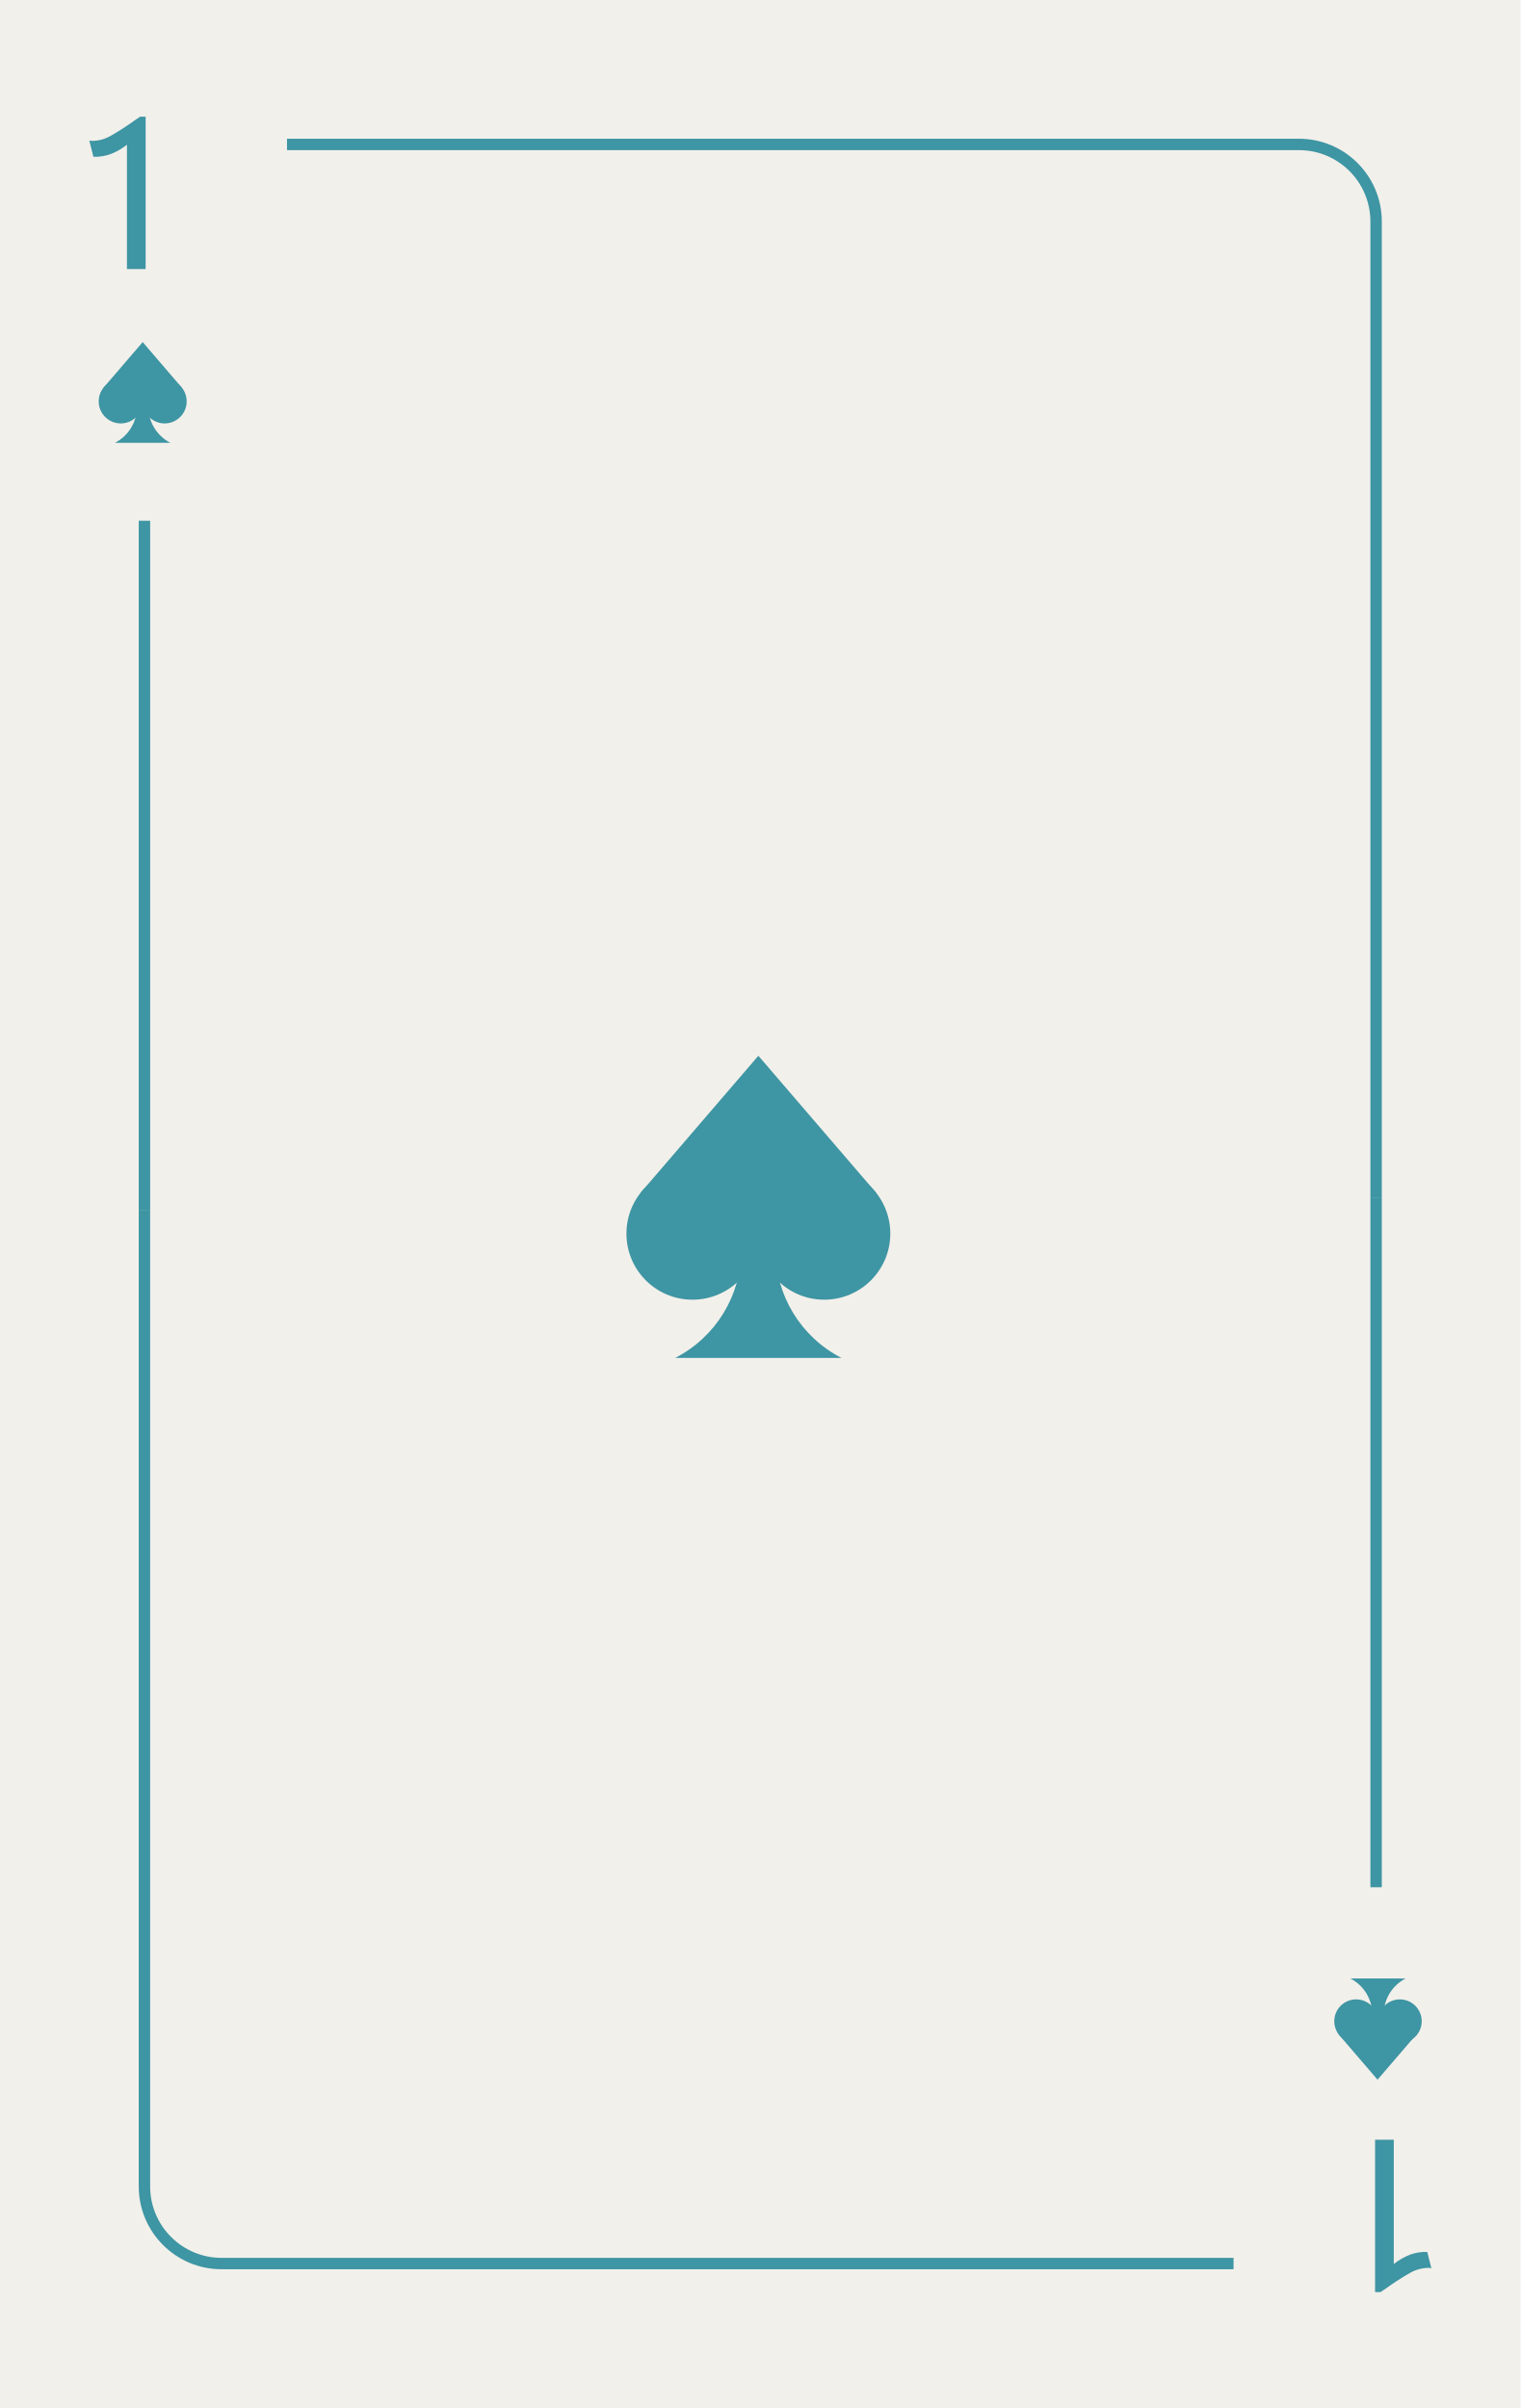
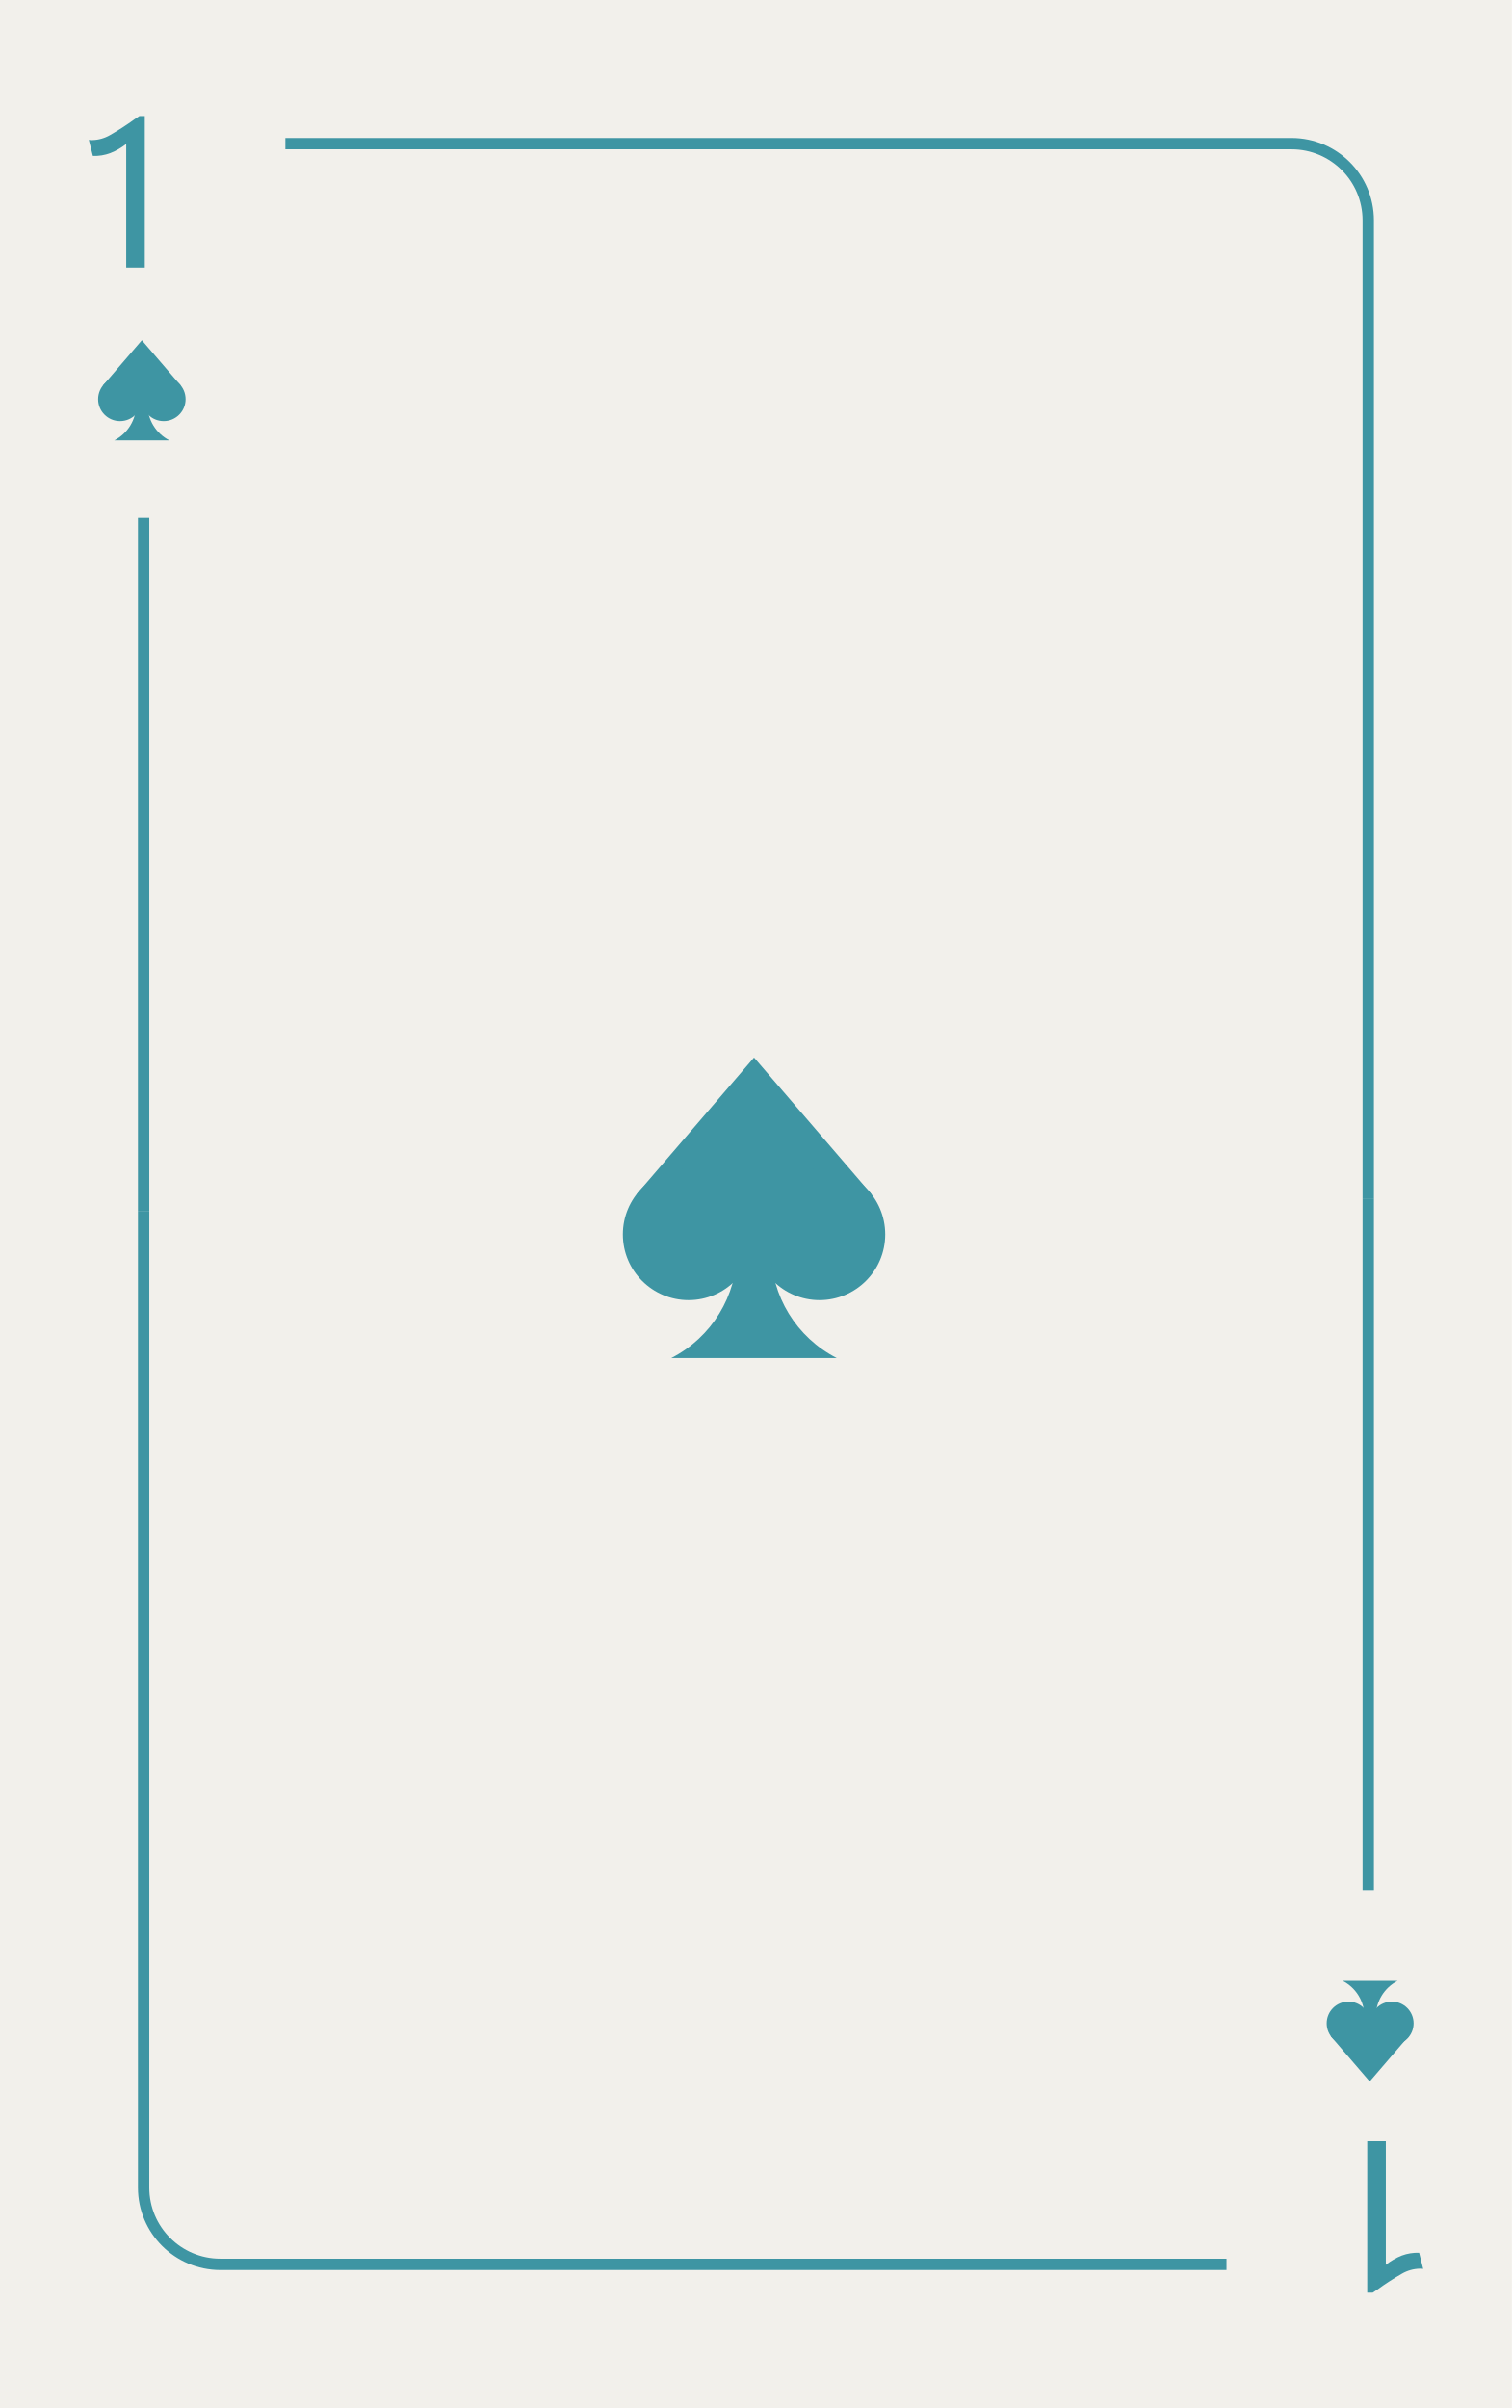
- <svg xmlns="http://www.w3.org/2000/svg" viewBox="0 0 800 1267">
+ <svg xmlns="http://www.w3.org/2000/svg" viewBox="0 0 800 1274">
  <defs>
    <style>.cls-1{fill:#f2f0eb;}.cls-2{fill:#3e95a3;}</style>
  </defs>
  <g id="Layer_2" data-name="Layer 2">
-     <rect class="cls-1" width="800" height="1267" />
+     <rect class="cls-1" width="800" height="1274" />
  </g>
  <g id="Layer_1" data-name="Layer 1">
    <polygon class="cls-2" points="95.75 204.07 75.07 210.66 54.39 204.07 75.07 180 95.75 204.07" />
    <circle class="cls-2" cx="63.52" cy="211.2" r="11.59" />
    <circle class="cls-2" cx="86.62" cy="211.2" r="11.59" />
    <path class="cls-2" d="M89.66,233H60.47a21.27,21.27,0,0,0,11.59-18.94V205h6v9.06A21.28,21.28,0,0,0,89.66,233Z" />
-     <polygon class="cls-2" points="461.05 627.71 399 647.48 336.95 627.71 399 555.5 461.05 627.71" />
-     <circle class="cls-2" cx="364.35" cy="649.09" r="34.76" />
-     <circle class="cls-2" cx="433.65" cy="649.09" r="34.76" />
-     <path class="cls-2" d="M442.79,714.5H355.21A63.84,63.84,0,0,0,390,657.67V630.5H408v27.17a63.84,63.84,0,0,0,34.76,56.83Z" />
-     <polygon class="cls-2" points="704.08 1070.18 724.76 1063.59 745.45 1070.18 724.76 1094.25 704.08 1070.18" />
-     <circle class="cls-2" cx="736.5" cy="1063.5" r="11.5" />
-     <circle class="cls-2" cx="713.5" cy="1063.5" r="11.5" />
-     <path class="cls-2" d="M710.45,1041h29.09A21.27,21.27,0,0,0,728,1059.91V1069h-6v-9.09A21.26,21.26,0,0,0,710.45,1041Z" />
+     <polygon class="cls-2" points="461.05 631.71 399 651.48 336.95 631.71 399 559.5 461.05 631.71" />
+     <circle class="cls-2" cx="364.35" cy="653.09" r="34.76" />
+     <circle class="cls-2" cx="433.65" cy="653.09" r="34.76" />
+     <path class="cls-2" d="M442.79,718.5H355.21A63.84,63.84,0,0,0,390,661.67V634.5H408v27.17a63.84,63.84,0,0,0,34.76,56.83Z" />
+     <polygon class="cls-2" points="704.08 1077.18 724.76 1070.59 745.45 1077.18 724.76 1101.25 704.08 1077.18" />
+     <circle class="cls-2" cx="736.5" cy="1070.5" r="11.5" />
+     <circle class="cls-2" cx="713.5" cy="1070.5" r="11.5" />
+     <path class="cls-2" d="M710.45,1048h29.09A21.27,21.27,0,0,0,728,1066.91V1076h-6v-9.09A21.26,21.26,0,0,0,710.45,1048Z" />
    <path class="cls-2" d="M58.39,81a23.87,23.87,0,0,1-9.24,1.5L47,74a9.94,9.94,0,0,0,1.8.12,19.7,19.7,0,0,0,9.42-2.64,141.27,141.27,0,0,0,13-8.4q.84-.48,2.52-1.68h2.88v80.16H66.79V76.17A33.7,33.7,0,0,1,58.39,81Z" />
-     <rect class="cls-2" x="73" y="274" width="6" height="363" />
-     <path class="cls-2" d="M727,630h-6V116.54A37.58,37.58,0,0,0,683.46,79H151V73H683.46A43.59,43.59,0,0,1,727,116.54Z" />
-     <path class="cls-2" d="M741.68,1186.38a23.87,23.87,0,0,1,9.24-1.5l2.16,8.52a9.94,9.94,0,0,0-1.8-.12,19.7,19.7,0,0,0-9.42,2.64,141.27,141.27,0,0,0-13,8.4q-.84.48-2.52,1.68h-2.88v-80.16h9.84v65.4A33.7,33.7,0,0,1,741.68,1186.38Z" />
-     <rect class="cls-2" x="721" y="630" width="6" height="363" />
-     <path class="cls-2" d="M649,1194H116.54A43.59,43.59,0,0,1,73,1150.46V637h6v513.46A37.58,37.58,0,0,0,116.54,1188H649Z" />
+     <rect class="cls-2" x="73" y="274" width="6" height="367" />
+     <path class="cls-2" d="M727,634h-6V116.54A37.58,37.58,0,0,0,683.46,79H151V73H683.46A43.59,43.59,0,0,1,727,116.54Z" />
+     <path class="cls-2" d="M741.68,1193.38a23.87,23.87,0,0,1,9.24-1.5l2.16,8.52a9.94,9.94,0,0,0-1.8-.12,19.7,19.7,0,0,0-9.42,2.64,141.27,141.27,0,0,0-13,8.4q-.84.48-2.52,1.68h-2.88v-80.16h9.84v65.4A33.7,33.7,0,0,1,741.68,1193.38Z" />
+     <rect class="cls-2" x="721" y="634" width="6" height="366" />
+     <path class="cls-2" d="M649,1201H116.54A43.59,43.59,0,0,1,73,1157.46V641h6v516.46A37.58,37.58,0,0,0,116.54,1195H649Z" />
  </g>
</svg>
